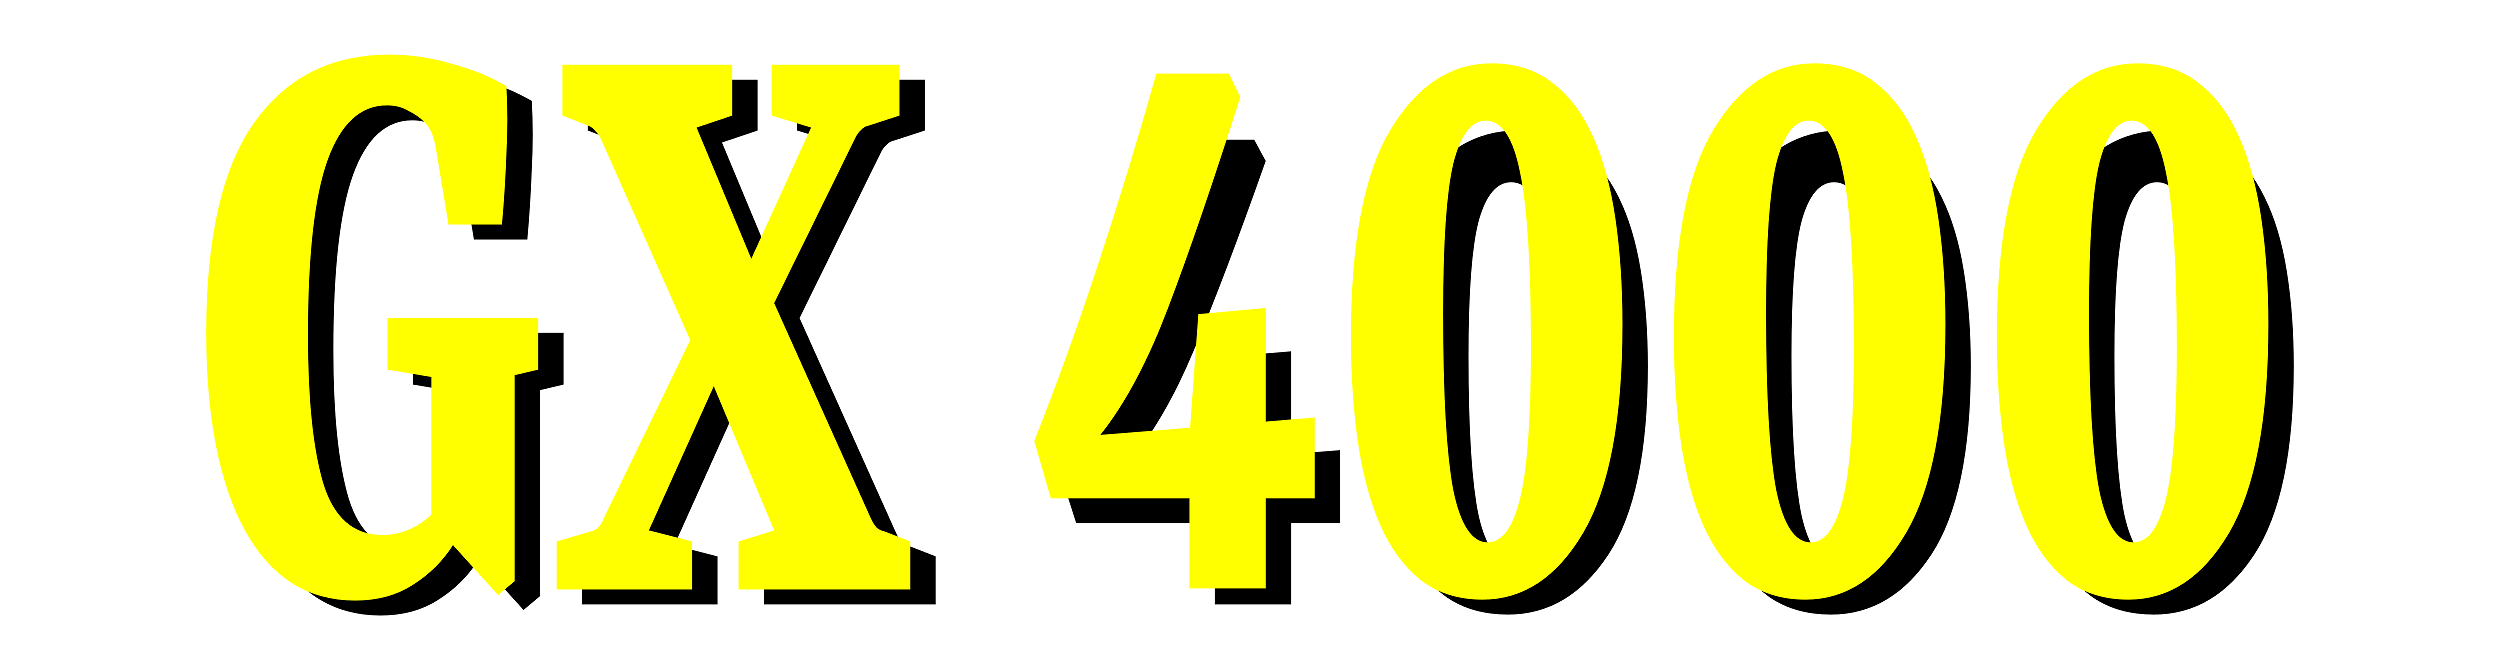
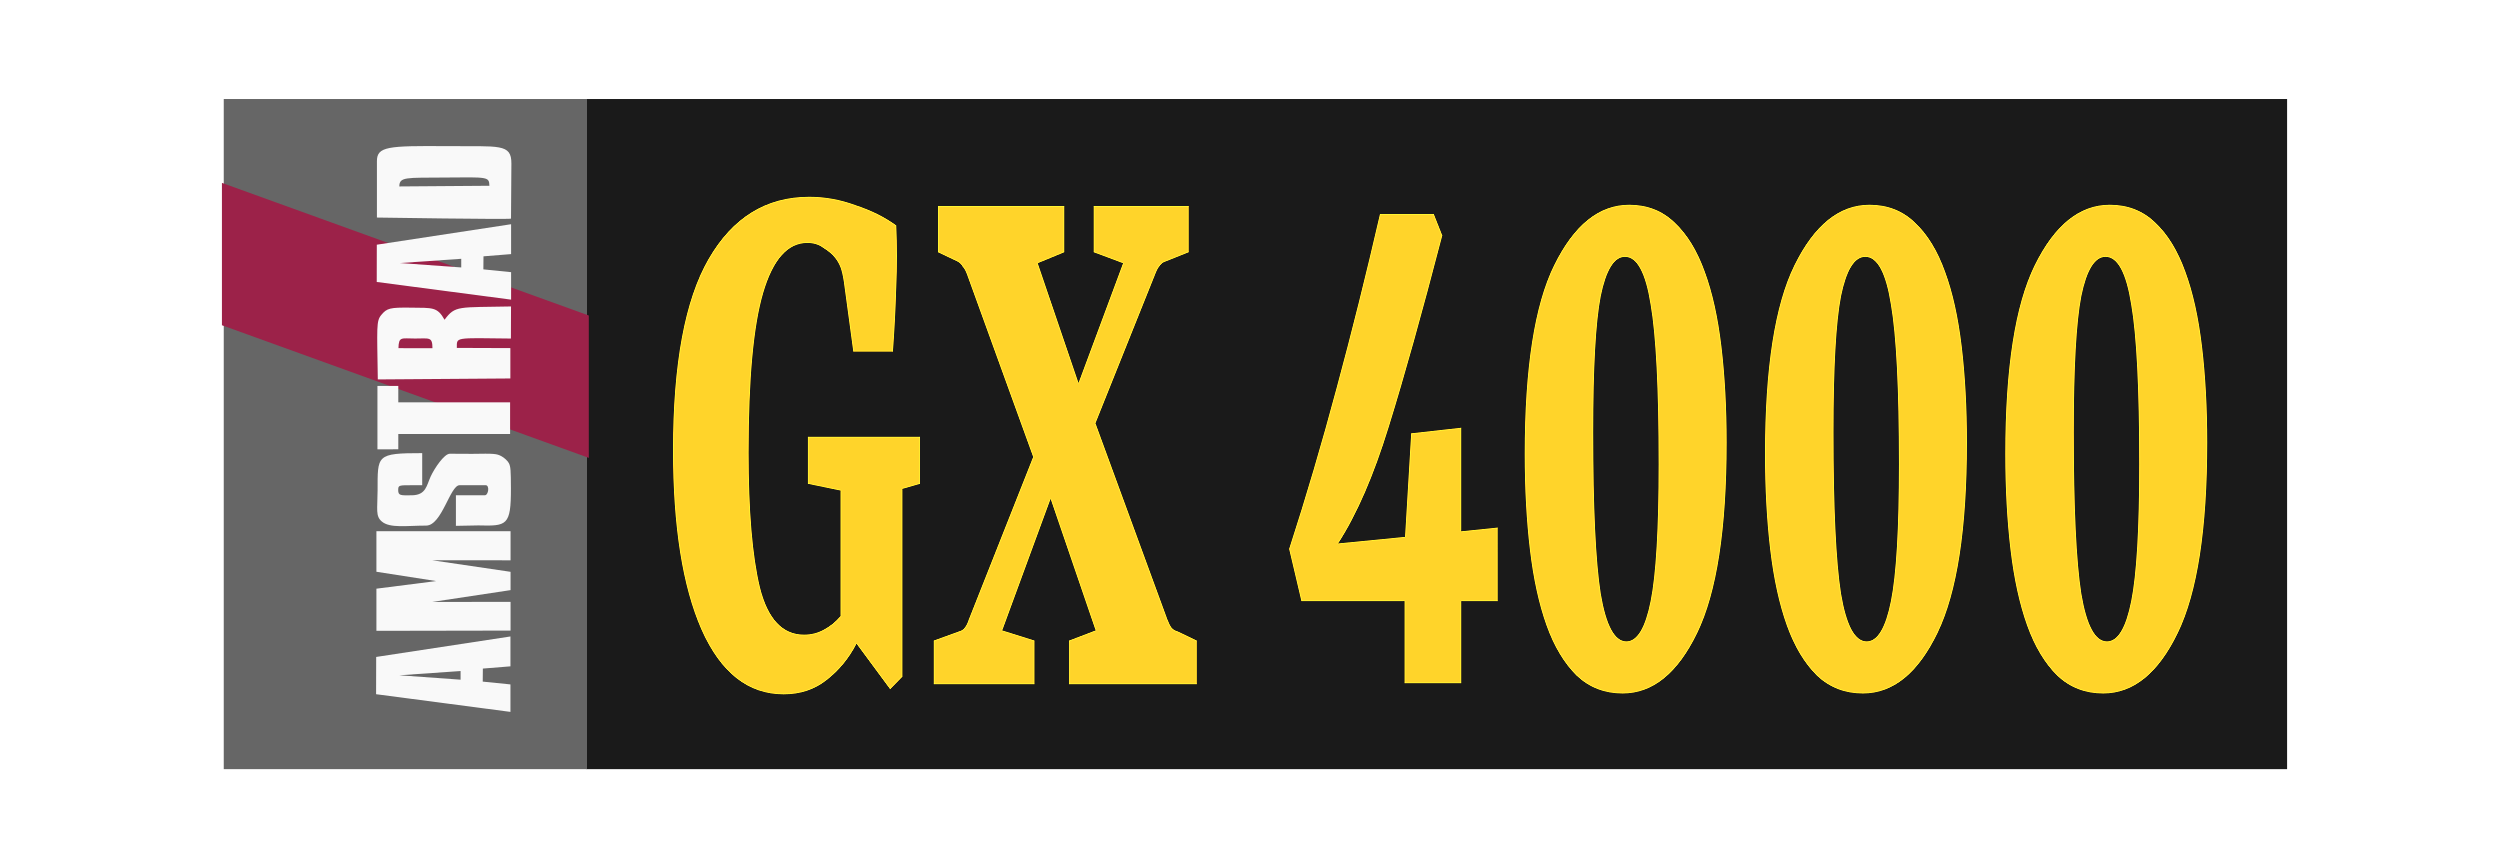
- <svg xmlns="http://www.w3.org/2000/svg" viewBox="0 0 230.925 61.898" version="1.1" id="svg16" width="230.925" height="61.898">
+ <svg xmlns="http://www.w3.org/2000/svg" viewBox="0 0 180.925 61.898" version="1.1" id="svg16" width="180.925" height="61.898">
  <defs id="defs20">
    <filter style="color-interpolation-filters:sRGB" id="filter30">
      <feConvolveMatrix order="3 3" kernelMatrix="0 -0.15 0 -0.15 1.6 -0.15 0 -0.15 0" divisor="1" in="SourceGraphic" targetX="1" targetY="1" id="feConvolveMatrix28" />
    </filter>
    <filter style="color-interpolation-filters:sRGB" id="filter30-8">
      <feConvolveMatrix order="3 3" kernelMatrix="0 -0.15 0 -0.15 1.6 -0.15 0 -0.15 0" divisor="1" in="SourceGraphic" targetX="1" targetY="1" id="feConvolveMatrix28-3" />
    </filter>
  </defs>
-   <g id="g79" transform="matrix(0.6884139,0,0,1,37.84445,-22.95489)">
-     <path id="path2" d="m 239.641,58.967 c 0.097,-0.8 -0.251,-1.644 0.235,-2.406 v 2.4 c -0.076,0.108 -0.154,0.11 -0.235,0.006 z" style="fill:#f1e87a" />
-     <path id="path4" d="m 239.876,49.601 c -0.47,-0.766 -0.155,-1.605 -0.225,-2.409 0.079,-0.101 0.154,-0.098 0.225,0.009 z" style="fill:#f5ed99" />
-     <path id="path6" d="m 239.876,47.201 a 3.384,3.384 0 0 1 -0.225,-0.009 c 0.081,-0.556 -0.257,-1.169 0.225,-1.671 z" style="fill:#f7f2ba" />
-     <path id="path8" d="m 239.671,61.856 -0.016,-1.446 c 0.07,-0.116 0.144,-0.119 0.222,-0.009 v 1.44 c -0.062,0.103 -0.131,0.108 -0.206,0.015 z" style="fill:#f7f2b8" />
-     <path id="path10" d="m 239.671,61.856 a 7.13,7.13 0 0 0 0.206,-0.015 v 1.44 a 4.68,4.68 0 0 1 -0.205,0.008 z" style="fill:#fbf9e1" />
-     <path id="path12" d="m 239.876,60.401 a 4.118,4.118 0 0 0 -0.222,0.009 l -0.013,-1.443 c 0.078,-0.004 0.157,-0.006 0.235,-0.005 z" style="fill:#f5ee9c" />
-     <g aria-label="GX 4000" style="font-style:normal;font-variant:normal;font-weight:bold;font-stretch:normal;font-size:85.333px;line-height:1.25;font-family:Yrsa;-inkscape-font-specification:'Yrsa Bold';letter-spacing:0px;word-spacing:0px;fill:#000000;fill-opacity:1;stroke:none;filter:url(#filter30)" id="text26">
-       <path d="m 15.272,79.298 -6.059,-4.608 q -2.048,2.219 -5.376,3.669 -3.243,1.451 -7.765,1.451 -9.643,0 -14.848,-6.571 -5.12,-6.571 -5.12,-18.176 0,-13.141 6.4,-19.371 6.485,-6.315 18.176,-6.315 4.267,0 8.363,0.853 4.181,0.768 7.339,2.048 0.256,3.072 0,6.315 -0.171,3.243 -0.597,6.485 H 8.616 L 6.909,37.997 q -0.256,-0.939 -0.597,-1.451 -0.341,-0.512 -0.939,-0.939 -0.853,-0.597 -2.133,-1.024 -1.195,-0.512 -2.901,-0.512 -5.291,0 -7.936,5.035 -2.645,5.035 -2.645,16.213 0,8.875 2.048,13.653 2.133,4.779 7.936,4.779 1.963,0 3.584,-0.512 1.707,-0.512 2.987,-1.365 V 59.159 L 0.424,58.477 V 53.698 H 20.648 v 4.779 l -3.157,0.512 v 19.029 z" style="fill:#000000" id="path81" />
-       <path d="m 41.305,74.349 v 4.437 H 23.129 v -4.437 l 4.608,-0.939 q 0.597,-0.085 0.939,-0.341 0.427,-0.256 0.768,-0.853 L 41.049,55.746 29.103,37.229 q -0.341,-0.512 -0.768,-0.768 -0.341,-0.341 -0.939,-0.512 L 23.897,35.01 v -4.693 h 22.784 v 4.693 l -4.779,1.109 7.339,12.117 8.021,-12.117 -5.291,-1.109 v -4.693 h 17.152 v 4.693 l -4.181,0.939 q -0.597,0.085 -1.024,0.427 -0.427,0.256 -0.768,0.768 L 52.313,52.333 65.284,72.215 q 0.341,0.512 0.768,0.853 0.427,0.256 1.024,0.341 l 3.499,0.939 v 4.437 H 47.535 v -4.437 l 4.779,-1.024 -8.107,-13.312 -8.704,13.312 z" style="fill:#000000" id="path83" />
-       <path d="m 124.843,71.277 h -6.571 v 7.509 h -10.24 V 71.277 H 89.429 l -2.219,-4.779 q 4.523,-7.083 8.533,-14.677 4.096,-7.68 7.851,-15.957 h 9.728 l 1.536,1.963 q -5.461,10.667 -9.643,17.493 -4.096,6.741 -9.131,10.667 l 12.032,-0.597 1.109,-9.472 9.045,-0.512 v 9.472 l 6.571,-0.341 z" style="fill:#000000" id="path85" />
-       <path d="m 147.361,79.725 q -4.864,0 -8.277,-1.621 -3.413,-1.707 -5.461,-4.608 -2.048,-2.901 -2.987,-6.912 -0.939,-4.011 -0.939,-8.789 0,-11.776 5.291,-17.237 5.376,-5.547 13.568,-5.547 4.864,0 8.192,1.621 3.413,1.621 5.461,4.523 2.048,2.816 2.987,6.827 0.939,4.011 0.939,8.789 0,11.861 -5.291,17.408 -5.291,5.547 -13.483,5.547 z m 0.427,-39.936 q -2.901,0 -4.352,3.584 -1.365,3.584 -1.365,12.459 0,10.325 1.365,14.763 1.451,4.352 4.608,4.352 2.901,0 4.352,-3.669 1.451,-3.669 1.451,-12.544 0,-10.325 -1.451,-14.592 -1.365,-4.352 -4.608,-4.352 z" style="fill:#000000" id="path87" />
-       <path d="m 190.695,79.725 q -4.864,0 -8.277,-1.621 -3.413,-1.707 -5.461,-4.608 -2.048,-2.901 -2.987,-6.912 -0.939,-4.011 -0.939,-8.789 0,-11.776 5.291,-17.237 5.376,-5.547 13.568,-5.547 4.864,0 8.192,1.621 3.413,1.621 5.461,4.523 2.048,2.816 2.987,6.827 0.939,4.011 0.939,8.789 0,11.861 -5.291,17.408 -5.291,5.547 -13.483,5.547 z m 0.427,-39.936 q -2.901,0 -4.352,3.584 -1.365,3.584 -1.365,12.459 0,10.325 1.365,14.763 1.451,4.352 4.608,4.352 2.901,0 4.352,-3.669 1.451,-3.669 1.451,-12.544 0,-10.325 -1.451,-14.592 -1.365,-4.352 -4.608,-4.352 z" style="fill:#000000" id="path89" />
-       <path d="m 234.028,79.725 q -4.864,0 -8.277,-1.621 -3.413,-1.707 -5.461,-4.608 -2.048,-2.901 -2.987,-6.912 -0.939,-4.011 -0.939,-8.789 0,-11.776 5.291,-17.237 5.376,-5.547 13.568,-5.547 4.864,0 8.192,1.621 3.413,1.621 5.461,4.523 2.048,2.816 2.987,6.827 0.939,4.011 0.939,8.789 0,11.861 -5.291,17.408 -5.291,5.547 -13.483,5.547 z m 0.427,-39.936 q -2.901,0 -4.352,3.584 -1.365,3.584 -1.365,12.459 0,10.325 1.365,14.763 1.451,4.352 4.608,4.352 2.901,0 4.352,-3.669 1.451,-3.669 1.451,-12.544 0,-10.325 -1.451,-14.592 -1.365,-4.352 -4.608,-4.352 z" style="fill:#000000" id="path91" />
+   <g id="g79" transform="matrix(0.6884139,0,0,1,37.84445,-22.95488)">
+     <rect style="fill:#1a1a1a;fill-opacity:1;fill-rule:nonzero;stroke:none;stroke-width:3.254;stroke-linejoin:round;stroke-miterlimit:4;stroke-dasharray:none;stroke-dashoffset:0;stroke-opacity:1;paint-order:stroke markers fill" id="rect836" width="178.788" height="48.497" x="6.671" y="30.121" />
+     <g aria-label="GX 4000" style="font-style:normal;font-variant:normal;font-weight:bold;font-stretch:normal;font-size:85.333px;line-height:1.25;font-family:Yrsa;-inkscape-font-specification:'Yrsa Bold';letter-spacing:0px;word-spacing:0px;fill:#ffd42a;fill-opacity:1;stroke:none;filter:url(#filter30-8)" id="text26-0" transform="matrix(0.5829407,0,0,0.7141456,16.73365,17.68944)">
+       <path d="m 37.517,77.229 -6.059,-4.608 q -2.048,2.219 -5.376,3.669 -3.243,1.451 -7.765,1.451 -9.643,0 -14.848,-6.571 -5.12,-6.571 -5.12,-18.176 0,-13.141 6.4,-19.371 6.485,-6.315 18.176,-6.315 4.267,0 8.363,0.853 4.181,0.768 7.339,2.048 0.256,3.072 0,6.315 -0.171,3.243 -0.597,6.485 h -7.168 l -1.707,-7.083 q -0.256,-0.939 -0.597,-1.451 -0.341,-0.512 -0.939,-0.939 -0.853,-0.597 -2.133,-1.024 -1.195,-0.512 -2.901,-0.512 -5.291,0 -7.936,5.035 -2.645,5.035 -2.645,16.213 0,8.875 2.048,13.653 2.133,4.779 7.936,4.779 1.963,0 3.584,-0.512 1.707,-0.512 2.987,-1.365 V 57.09 l -5.888,-0.683 v -4.779 h 20.224 v 4.779 l -3.157,0.512 v 19.029 z" style="fill:#ffd42a" id="path94" />
+       <path d="m 63.55,72.279 v 4.437 H 45.374 v -4.437 l 4.608,-0.939 q 0.597,-0.085 0.939,-0.341 0.427,-0.256 0.768,-0.853 L 63.294,53.677 51.348,35.159 q -0.341,-0.512 -0.768,-0.768 -0.341,-0.341 -0.939,-0.512 l -3.499,-0.939 v -4.693 h 22.784 v 4.693 l -4.779,1.109 7.339,12.117 8.021,-12.117 -5.291,-1.109 v -4.693 h 17.152 v 4.693 l -4.181,0.939 q -0.597,0.085 -1.024,0.427 -0.427,0.256 -0.768,0.768 L 74.558,50.263 87.529,70.146 q 0.341,0.512 0.768,0.853 0.427,0.256 1.024,0.341 l 3.499,0.939 v 4.437 H 69.78 v -4.437 l 4.779,-1.024 -8.107,-13.312 -8.704,13.312 z" style="fill:#ffd42a" id="path96" />
+       <path d="m 147.088,68.296 h -6.571 v 8.32 h -10.24 V 68.296 H 111.674 l -2.219,-5.294 q 4.523,-7.847 8.533,-16.261 4.096,-8.509 7.851,-17.679 h 9.728 l 1.536,2.174 q -5.461,11.818 -9.643,19.381 -4.096,7.469 -9.131,11.818 l 12.032,-0.662 1.109,-10.494 9.045,-0.567 v 10.494 l 6.571,-0.378 z" style="fill:#ffd42a;stroke-width:1.053" id="path98" />
+       <path d="m 169.606,77.655 q -4.864,0 -8.277,-1.796 -3.413,-1.891 -5.461,-5.105 -2.048,-3.214 -2.987,-7.658 -0.939,-4.443 -0.939,-9.738 0,-13.047 5.291,-19.097 5.376,-6.145 13.568,-6.145 4.864,0 8.192,1.796 3.413,1.796 5.461,5.011 2.048,3.12 2.987,7.563 0.939,4.443 0.939,9.738 0,13.141 -5.291,19.286 -5.291,6.145 -13.483,6.145 z m 0.427,-44.245 q -2.901,0 -4.352,3.971 -1.365,3.971 -1.365,13.803 0,11.44 1.365,16.356 1.451,4.822 4.608,4.822 2.901,0 4.352,-4.065 1.451,-4.065 1.451,-13.898 0,-11.44 -1.451,-16.167 -1.365,-4.822 -4.608,-4.822 z" style="fill:#ffd42a;stroke-width:1.053" id="path100" />
+       <path d="m 212.94,77.655 q -4.864,0 -8.277,-1.796 -3.413,-1.891 -5.461,-5.105 -2.048,-3.214 -2.987,-7.658 -0.939,-4.443 -0.939,-9.738 0,-13.047 5.291,-19.097 5.376,-6.145 13.568,-6.145 4.864,0 8.192,1.796 3.413,1.796 5.461,5.011 2.048,3.12 2.987,7.563 0.939,4.443 0.939,9.738 0,13.141 -5.291,19.286 -5.291,6.145 -13.483,6.145 z m 0.427,-44.245 q -2.901,0 -4.352,3.971 -1.365,3.971 -1.365,13.803 0,11.44 1.365,16.356 1.451,4.822 4.608,4.822 2.901,0 4.352,-4.065 1.451,-4.065 1.451,-13.898 0,-11.44 -1.451,-16.167 -1.365,-4.822 -4.608,-4.822 z" style="fill:#ffd42a;stroke-width:1.053" id="path102" />
+       <path d="m 256.273,77.655 q -4.864,0 -8.277,-1.796 -3.413,-1.891 -5.461,-5.105 -2.048,-3.214 -2.987,-7.658 -0.939,-4.443 -0.939,-9.738 0,-13.047 5.291,-19.097 5.376,-6.145 13.568,-6.145 4.864,0 8.192,1.796 3.413,1.796 5.461,5.011 2.048,3.12 2.987,7.563 0.939,4.443 0.939,9.738 0,13.141 -5.291,19.286 -5.291,6.145 -13.483,6.145 z m 0.427,-44.245 q -2.901,0 -4.352,3.971 -1.365,3.971 -1.365,13.803 0,11.44 1.365,16.356 1.451,4.822 4.608,4.822 2.901,0 4.352,-4.065 1.451,-4.065 1.451,-13.898 0,-11.44 -1.451,-16.167 -1.365,-4.822 -4.608,-4.822 z" style="fill:#ffd42a;stroke-width:1.053" id="path104" />
    </g>
-     <g aria-label="GX 4000" style="font-style:normal;font-variant:normal;font-weight:bold;font-stretch:normal;font-size:85.333px;line-height:1.25;font-family:Yrsa;-inkscape-font-specification:'Yrsa Bold';letter-spacing:0px;word-spacing:0px;fill:#ffff00;fill-opacity:1;stroke:none;filter:url(#filter30-8)" id="text26-0">
-       <path d="m 11.864,77.918 -6.059,-4.608 q -2.048,2.219 -5.376,3.669 -3.243,1.451 -7.765,1.451 -9.643,0 -14.848,-6.571 -5.12,-6.571 -5.12,-18.176 0,-13.141 6.4,-19.371 6.485,-6.315 18.176,-6.315 4.267,0 8.363,0.853 4.181,0.768 7.339,2.048 0.256,3.072 0,6.315 -0.171,3.243 -0.597,6.485 H 5.208 L 3.502,36.617 q -0.256,-0.939 -0.597,-1.451 -0.341,-0.512 -0.939,-0.939 -0.853,-0.597 -2.133,-1.024 -1.195,-0.512 -2.901,-0.512 -5.291,0 -7.936,5.035 -2.645,5.035 -2.645,16.213 0,8.875 2.048,13.653 2.133,4.779 7.936,4.779 1.963,0 3.584,-0.512 1.707,-0.512 2.987,-1.365 V 57.779 L -2.984,57.097 V 52.318 H 17.24 v 4.779 l -3.157,0.512 V 76.638 Z" style="fill:#ffff00" id="path94" />
-       <path d="M 37.898,72.969 V 77.406 H 19.722 v -4.437 l 4.608,-0.939 q 0.597,-0.085 0.939,-0.341 0.427,-0.256 0.768,-0.853 L 37.642,54.366 25.695,35.849 q -0.341,-0.512 -0.768,-0.768 -0.341,-0.341 -0.939,-0.512 L 20.49,33.63 V 28.937 H 43.274 v 4.693 l -4.779,1.109 7.339,12.117 8.021,-12.117 -5.291,-1.109 v -4.693 h 17.152 v 4.693 l -4.181,0.939 q -0.597,0.085 -1.024,0.427 -0.427,0.256 -0.768,0.768 L 48.906,50.953 61.876,70.835 q 0.341,0.512 0.768,0.853 0.427,0.256 1.024,0.341 l 3.499,0.939 V 77.406 H 44.127 v -4.437 l 4.779,-1.024 -8.107,-13.312 -8.704,13.312 z" style="fill:#ffff00" id="path96" />
-       <path d="m 121.435,68.985 h -6.571 V 77.305 h -10.24 V 68.985 H 86.022 l -2.219,-5.294 q 4.523,-7.847 8.533,-16.261 4.096,-8.509 7.851,-17.679 h 9.728 l 1.536,2.174 q -5.461,11.818 -9.643,19.381 -4.096,7.469 -9.131,11.818 l 12.032,-0.662 1.109,-10.494 9.045,-0.567 v 10.494 l 6.571,-0.378 z" style="fill:#ffff00;stroke-width:1.053" id="path98" />
-       <path d="m 143.954,78.345 q -4.864,0 -8.277,-1.796 -3.413,-1.891 -5.461,-5.105 -2.048,-3.214 -2.987,-7.658 -0.939,-4.443 -0.939,-9.738 0,-13.047 5.291,-19.097 5.376,-6.145 13.568,-6.145 4.864,0 8.192,1.796 3.413,1.796 5.461,5.011 2.048,3.12 2.987,7.563 0.939,4.443 0.939,9.738 0,13.141 -5.291,19.286 -5.291,6.145 -13.483,6.145 z m 0.427,-44.245 q -2.901,0 -4.352,3.971 -1.365,3.971 -1.365,13.803 0,11.44 1.365,16.356 1.451,4.822 4.608,4.822 2.901,0 4.352,-4.065 1.451,-4.065 1.451,-13.898 0,-11.44 -1.451,-16.167 -1.365,-4.822 -4.608,-4.822 z" style="fill:#ffff00;stroke-width:1.053" id="path100" />
-       <path d="m 187.287,78.345 q -4.864,0 -8.277,-1.796 -3.413,-1.891 -5.461,-5.105 -2.048,-3.214 -2.987,-7.658 -0.939,-4.443 -0.939,-9.738 0,-13.047 5.291,-19.097 5.376,-6.145 13.568,-6.145 4.864,0 8.192,1.796 3.413,1.796 5.461,5.011 2.048,3.12 2.987,7.563 0.939,4.443 0.939,9.738 0,13.141 -5.291,19.286 -5.291,6.145 -13.483,6.145 z m 0.427,-44.245 q -2.901,0 -4.352,3.971 -1.365,3.971 -1.365,13.803 0,11.44 1.365,16.356 1.451,4.822 4.608,4.822 2.901,0 4.352,-4.065 1.451,-4.065 1.451,-13.898 0,-11.44 -1.451,-16.167 -1.365,-4.822 -4.608,-4.822 z" style="fill:#ffff00;stroke-width:1.053" id="path102" />
-       <path d="m 230.62,78.345 q -4.864,0 -8.277,-1.796 -3.413,-1.891 -5.461,-5.105 -2.048,-3.214 -2.987,-7.658 -0.939,-4.443 -0.939,-9.738 0,-13.047 5.291,-19.097 5.376,-6.145 13.568,-6.145 4.864,0 8.192,1.796 3.413,1.796 5.461,5.011 2.048,3.12 2.987,7.563 0.939,4.443 0.939,9.738 0,13.141 -5.291,19.286 -5.291,6.145 -13.483,6.145 z m 0.427,-44.245 q -2.901,0 -4.352,3.971 -1.365,3.971 -1.365,13.803 0,11.44 1.365,16.356 1.451,4.822 4.608,4.822 2.901,0 4.352,-4.065 1.451,-4.065 1.451,-13.898 0,-11.44 -1.451,-16.167 -1.365,-4.822 -4.608,-4.822 z" style="fill:#ffff00;stroke-width:1.053" id="path104" />
-     </g>
+     <rect style="fill:#666666;fill-opacity:1;fill-rule:nonzero;stroke:none;stroke-width:3.82;stroke-linejoin:round;stroke-miterlimit:4;stroke-dasharray:none;stroke-dashoffset:0;stroke-opacity:1;paint-order:stroke markers fill" id="rect840" width="38.183" height="48.497" x="-31.451" y="30.121" />
+     <path d="M -31.643,46.493 V 36.19 l 38.568,9.599 v 10.303 z" id="path2-8" style="fill:#9c2249;stroke-width:1.495" />
+     <path d="m -15.436,73.195 14.124,1.279 v -1.988 l -2.914,-0.203 0.013,-0.944 2.901,-0.161 v -2.162 l -14.115,1.482 z m 2.438,-1.37 6.444,-0.307 v 0.626 z m -2.405,-3.217 14.102,-0.018 v -2.079 l -8.242,0.007 8.242,-0.856 v -1.325 l -8.242,-0.836 8.242,0.003 V 61.397 h -14.102 v 2.936 l 6.282,0.674 -6.282,0.551 z m 0.109,-13.135 2.192,-0.003 v -1.106 h 11.754 v -2.293 h -11.754 v -1.185 h -2.192 z m 0.013,3.023 c -0.005,1.312 -0.234,1.802 0.441,2.198 0.857,0.504 2.619,0.299 4.666,0.298 1.652,-8.96e-4 2.509,-2.906 3.507,-2.923 h 2.754 c 0.431,0.002 0.294,0.732 -0.103,0.73 h -3.03 v 2.211 l 2.368,-0.031 c 2.983,0.05 3.425,0.032 3.415,-2.674 -0.006,-1.29 -0.028,-1.588 -0.216,-1.834 -0.124,-0.161 -0.473,-0.387 -0.776,-0.498 -0.507,-0.188 -0.75,-0.201 -3.089,-0.173 l -2.335,-0.008 c -0.6,-0.002 -1.623,1.061 -2.009,1.631 -0.441,0.653 -0.483,1.361 -1.982,1.376 -1.219,0.013 -1.44,0.024 -1.444,-0.384 -0.004,-0.444 0.243,-0.32 2.525,-0.346 V 55.748 c -4.877,8.74e-4 -4.679,0.143 -4.69,2.747 z m 0.023,-8.082 13.937,-0.07 V 48.147 l -5.628,-0.014 c 0.017,-0.788 -0.337,-0.729 5.685,-0.678 l 0.012,-2.322 c -5.536,0.081 -5.858,-0.09 -6.987,0.962 -0.77,-0.939 -1.241,-0.855 -3.545,-0.876 -2.208,-0.019 -2.515,0.039 -3.108,0.53 -0.535,0.445 -0.445,0.852 -0.364,4.664 z m 2.172,-2.263 c 0.032,-0.861 0.311,-0.697 1.749,-0.697 1.502,0 1.818,-0.145 1.826,0.702 z m -2.264,-9.452 c 0,0 13.87,0.149 14.093,0.078 h 0.004 l 0.04,-3.984 c 0.016,-1.465 -1.274,-1.233 -6.738,-1.261 -6.274,-0.033 -7.399,0.018 -7.399,1.094 z m 7.1,-2.896 c 4.58,-0.028 4.694,-0.067 4.726,0.596 l -9.47,0.049 c 0,-0.711 0.738,-0.621 4.745,-0.645 z m -7.119,7.558 14.125,1.279 v -1.988 l -2.915,-0.203 0.013,-0.944 2.902,-0.161 v -2.162 l -14.117,1.482 z m 2.44,-1.37 6.444,-0.307 v 0.626 z" id="path4-9" style="fill:#f9f9f9;stroke-width:1.052" />
  </g>
</svg>
